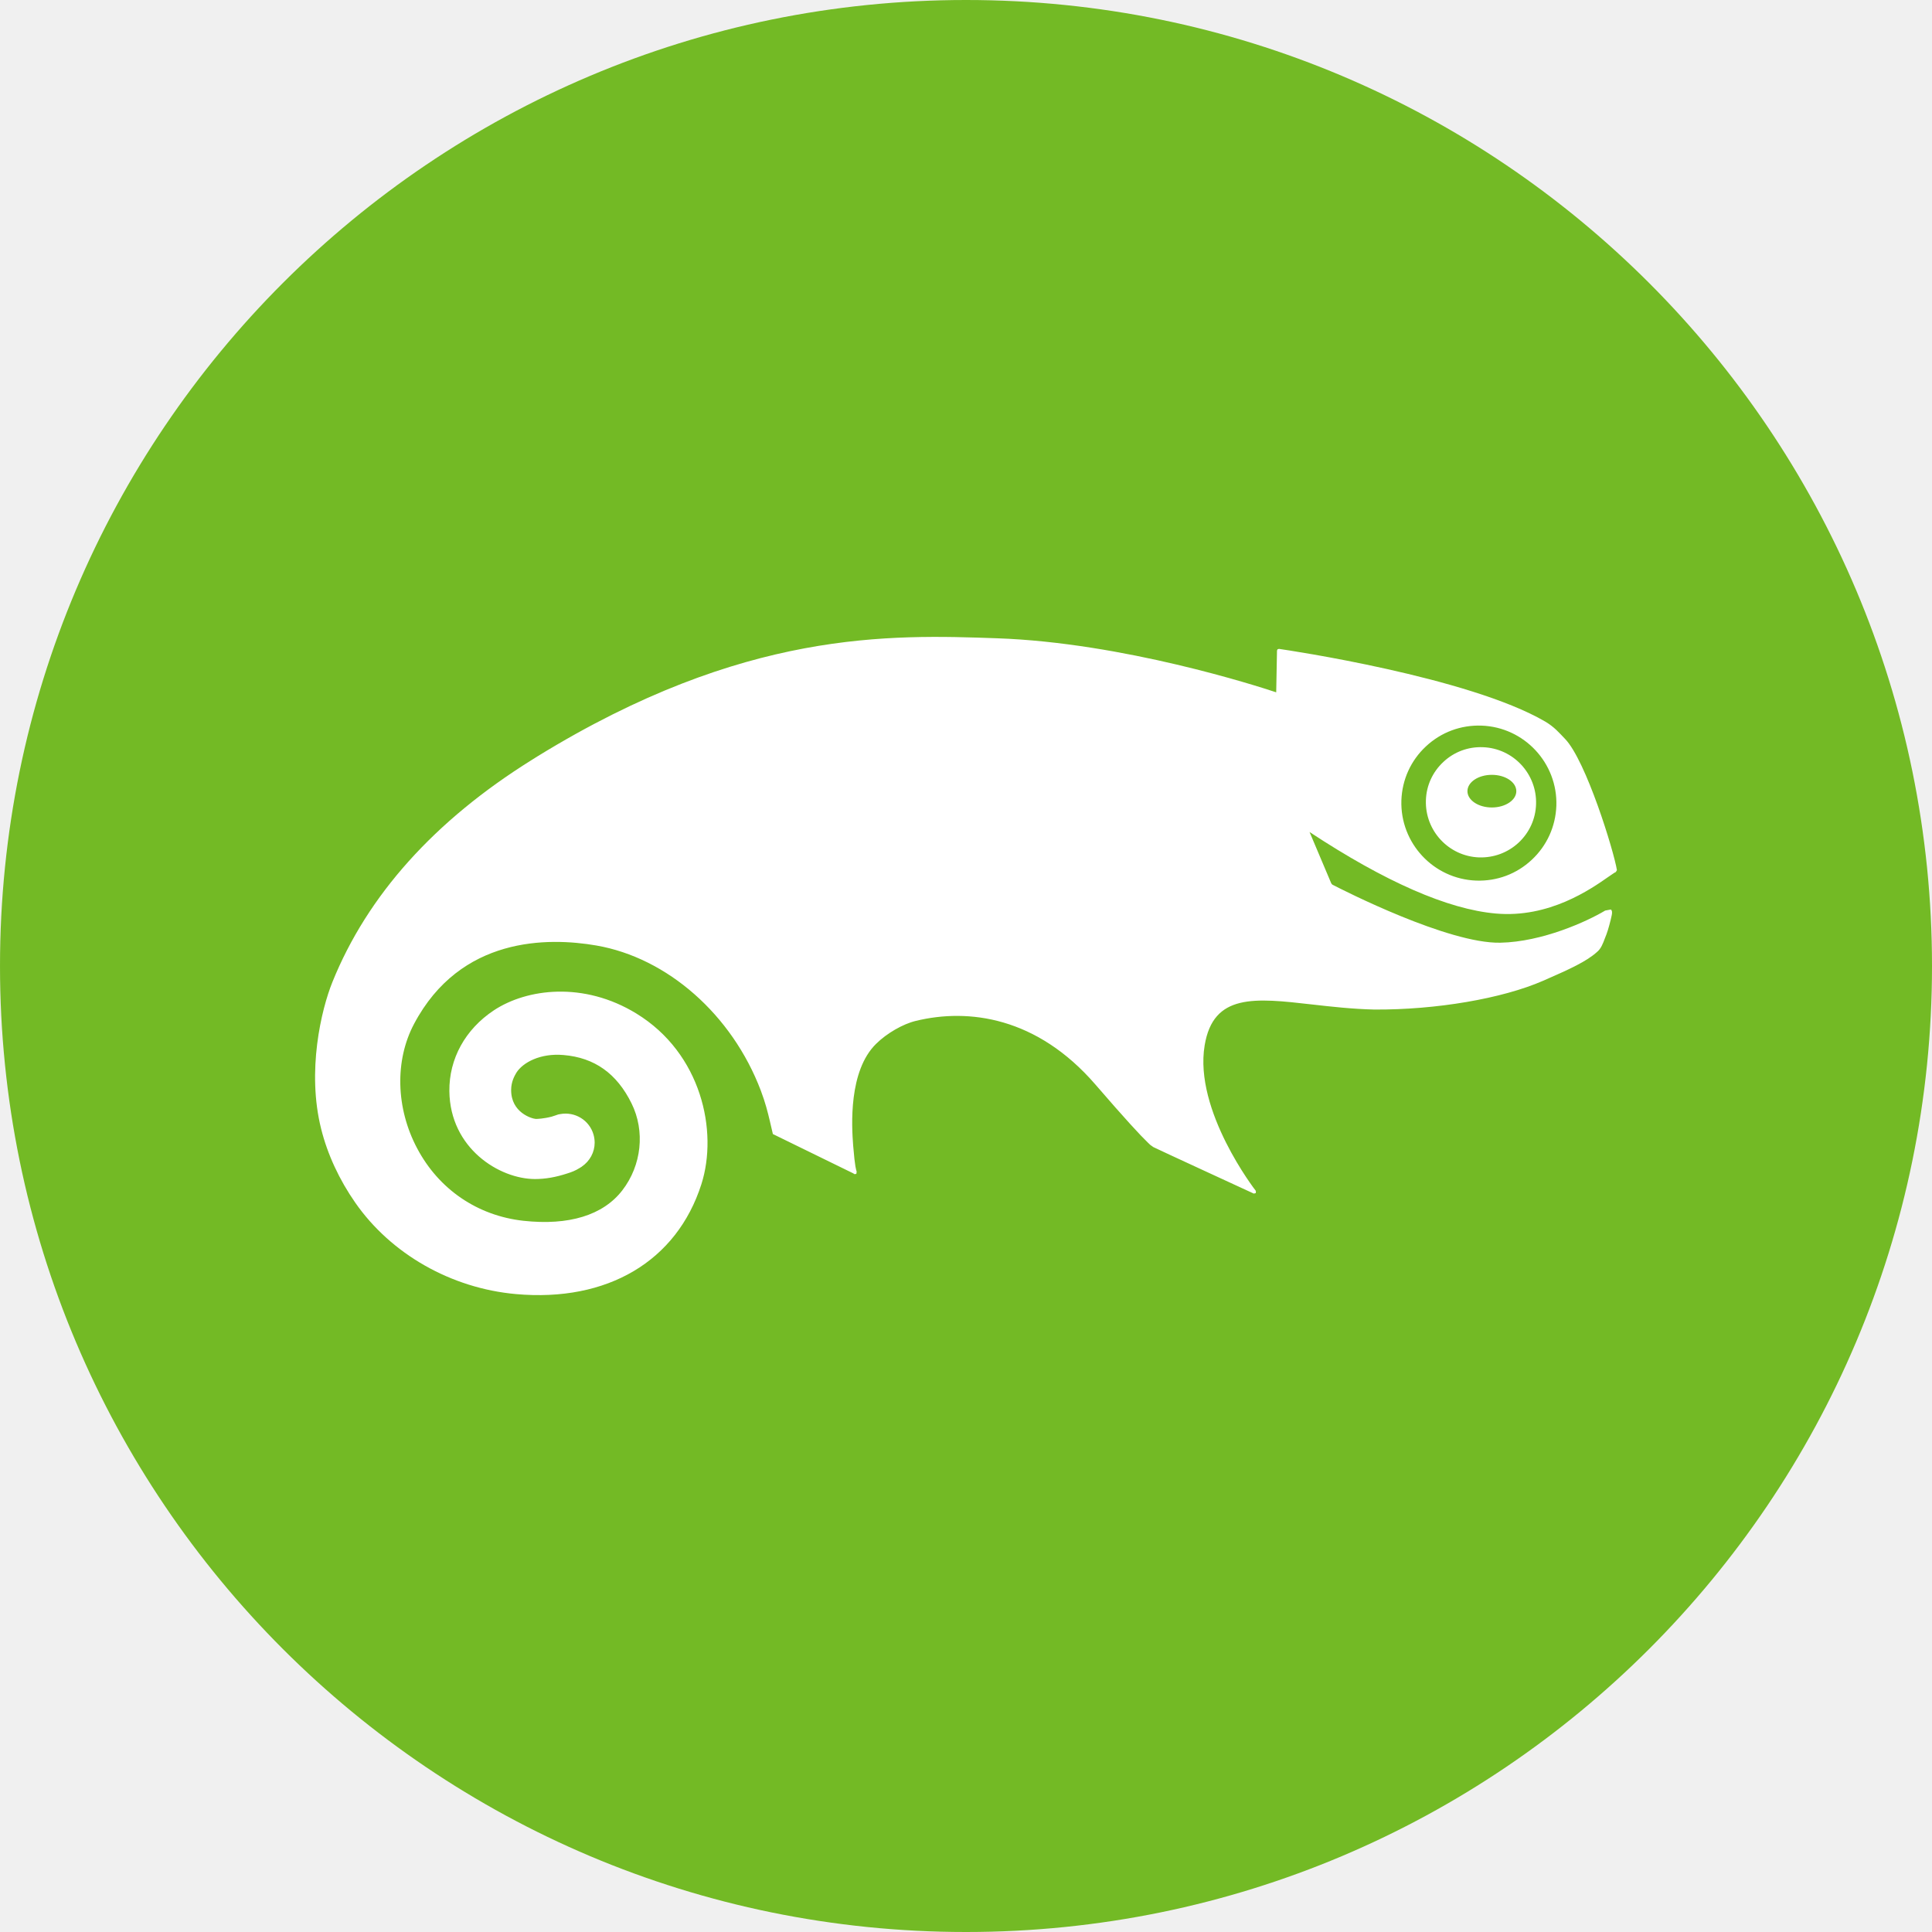
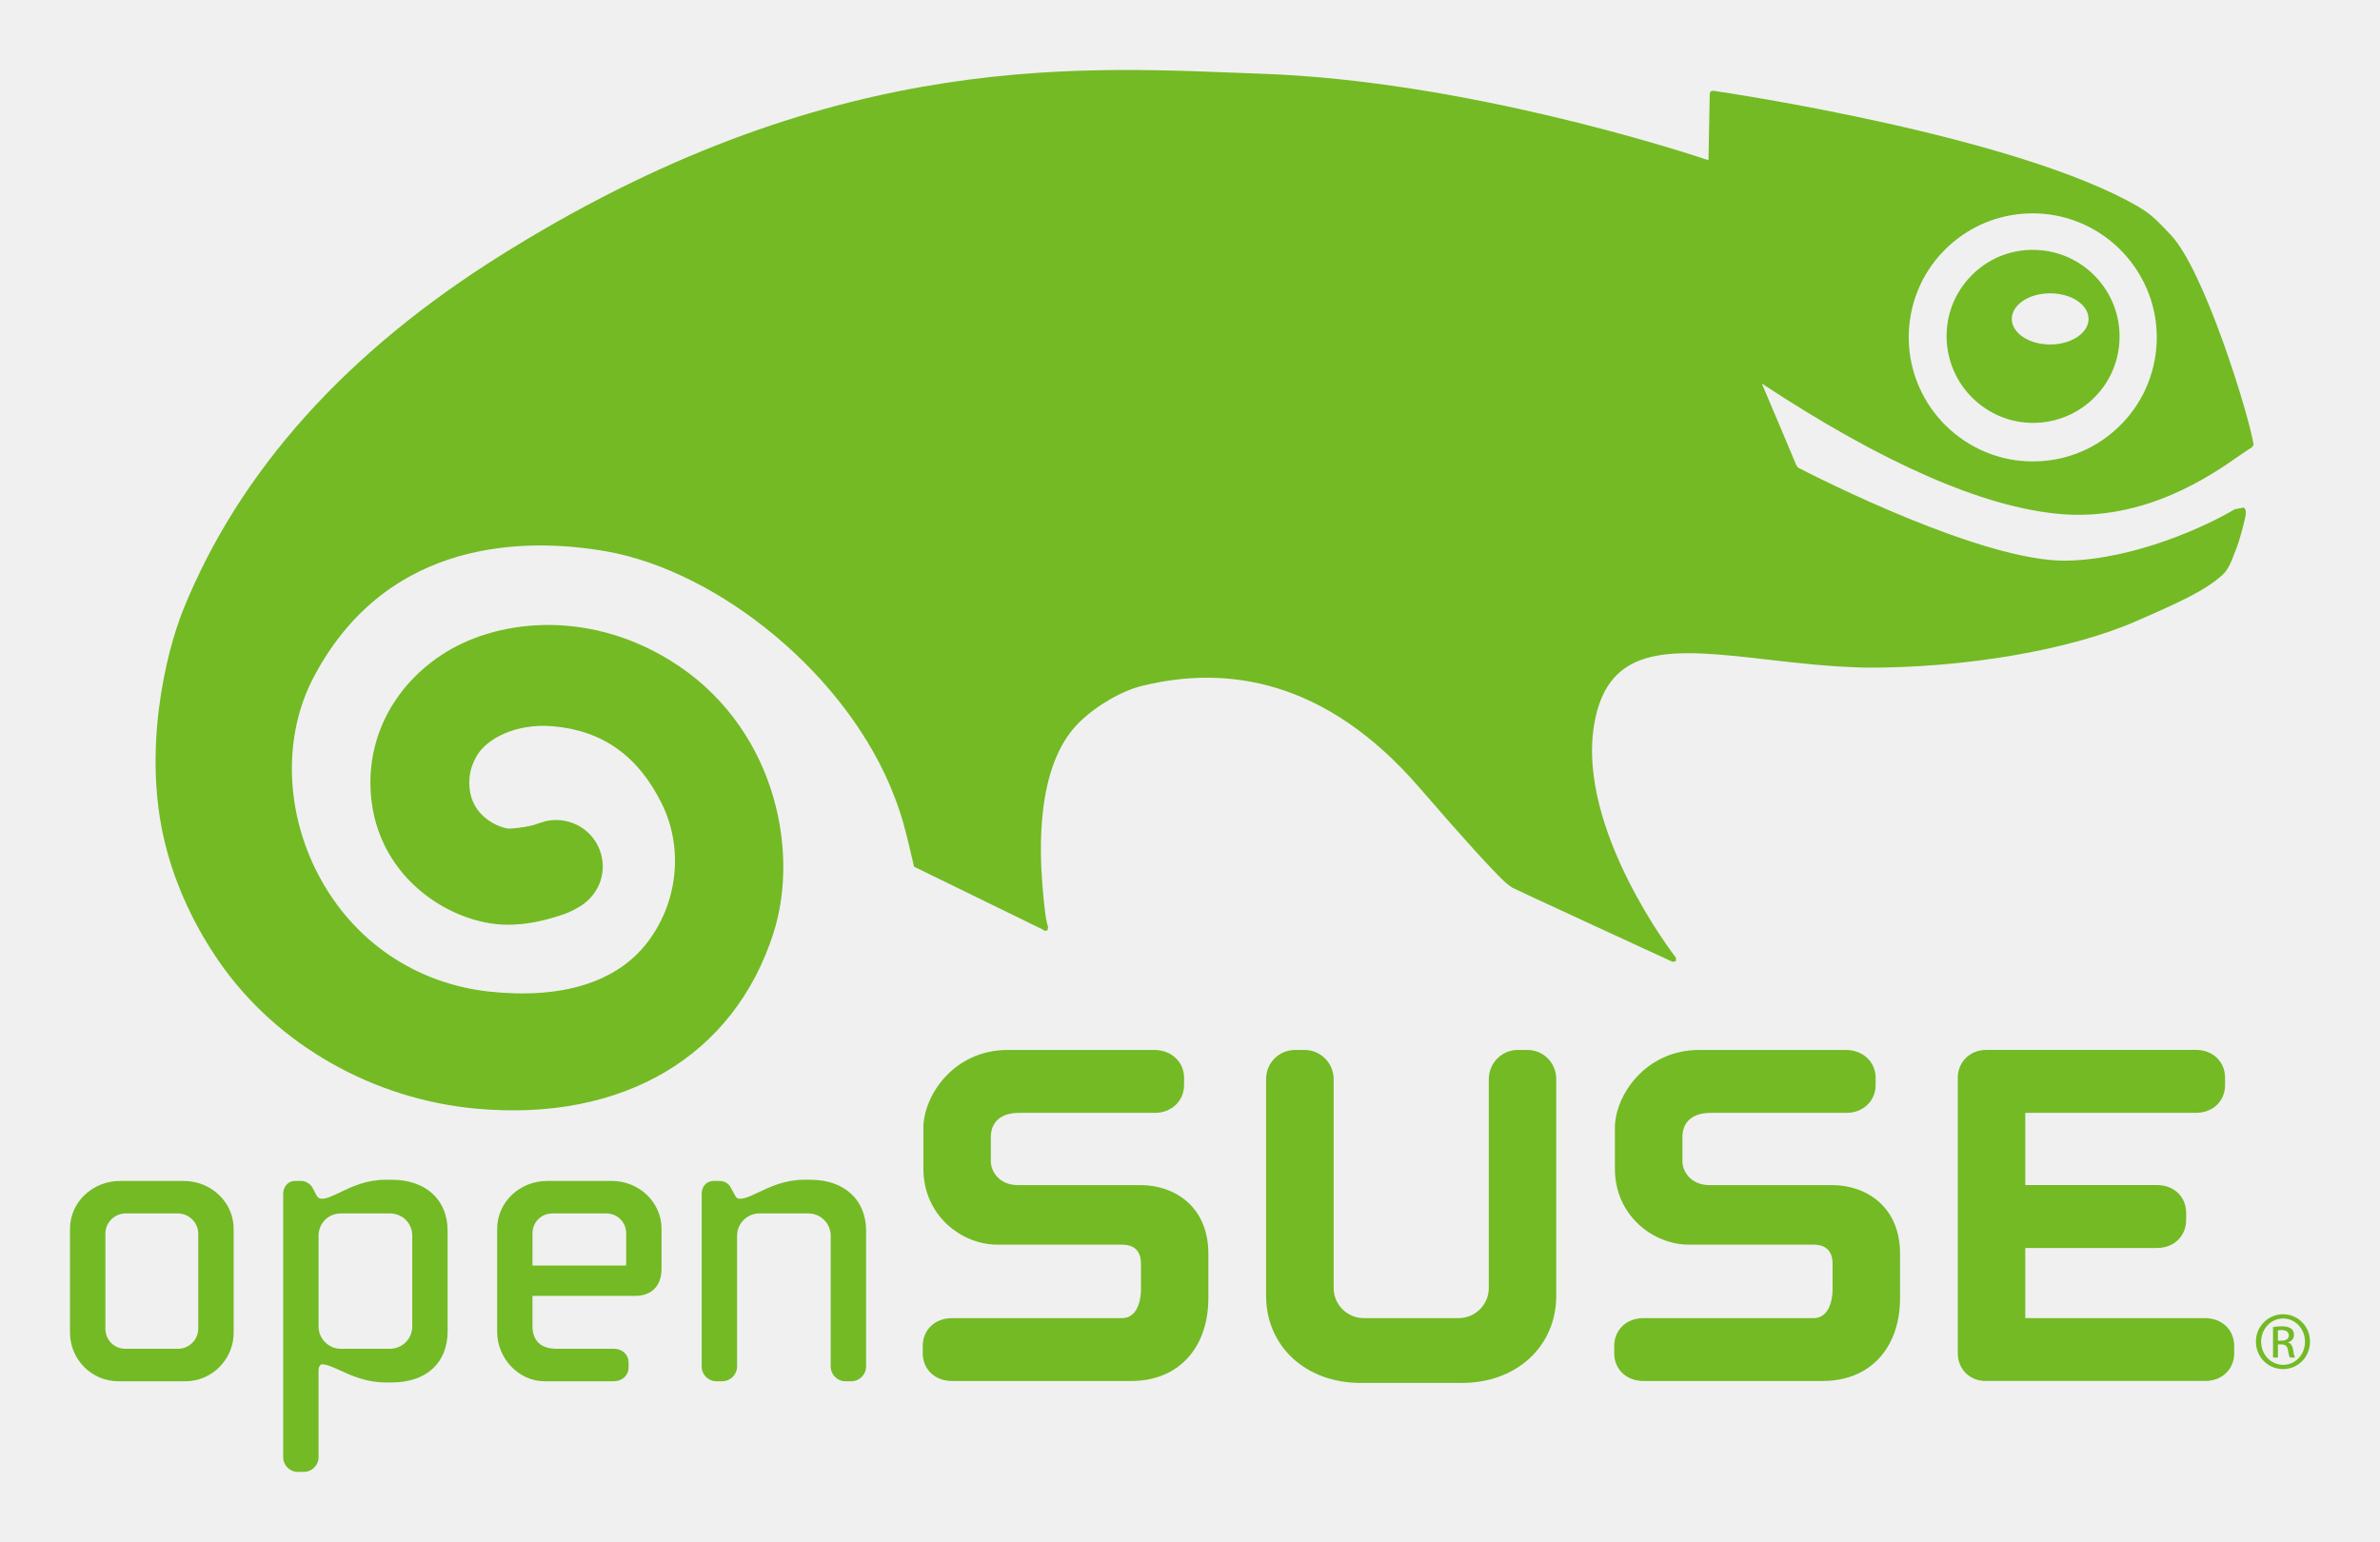
- <svg xmlns="http://www.w3.org/2000/svg" enable-background="new 0 0 515.91 728.5" height="512" id="Layer_1" version="1.1" viewBox="0 0 512 512" width="512" xml:space="preserve">
-   <defs id="defs7" />
-   <g id="g6417" transform="translate(-323.3465,-140.5431)">
-     <path d="m -733.623,72.268 c 0,203.805 -165.216,369.021 -369.021,369.021 -203.805,0 -369.021,-165.216 -369.021,-369.021 0,-203.805 165.216,-369.021 369.021,-369.021 203.805,0 369.021,165.216 369.021,369.021 z" id="path5028" style="fill:#73ba25;fill-opacity:1;fill-rule:nonzero;stroke:none" transform="matrix(0.6937268,0,0,0.6937268,1344.281,346.4088)" />
-     <g id="g5479" transform="matrix(0.671296,0,0,0.671296,358.873,-136.6475)">
-       <path d="m 580.759,772.386 2.241,-0.417 c 0.612,0.483 0.525,1.471 0.327,2.349 -0.415,2.041 -1.405,5.751 -2.085,7.507 l -0.571,1.449 c -0.788,2.151 -1.581,4.193 -3.095,5.422 -4.169,3.798 -10.842,6.827 -21.291,11.393 -16.156,7.068 -42.344,11.525 -66.667,11.371 -8.717,-0.198 -17.146,-1.163 -24.544,-1.998 -22.652,-2.59 -39.027,-4.434 -42.432,16.156 -4.302,25.815 19.978,57.162 20.219,57.445 l -0.024,0.858 -0.788,0.198 c 0,0 -38.7,-17.825 -39.647,-18.351 l -1.229,-0.876 -0.988,-0.946 c -2.92,-2.808 -8.781,-9.108 -20.678,-22.895 -23.071,-26.671 -50.071,-30.183 -70.881,-25.112 -5.071,1.207 -11.525,4.917 -15.717,9.088 -10.866,10.712 -9.637,32.291 -9.022,40.149 0.724,8.89 1.185,9.549 1.383,10.273 l -0.132,0.9 -0.768,0.088 -0.439,-0.307 -31.742,-15.52 -1.207,-5.181 c -0.812,-3.424 -1.756,-7.222 -3.556,-11.985 -11.349,-29.92 -36.856,-52.42 -64.954,-57.271 -18.988,-3.271 -53.605,-3.644 -71.935,30.952 -7.661,14.444 -7.2,33.256 1.207,49.105 8.561,16.224 23.861,26.627 41.971,28.625 17.956,1.956 31.456,-2.195 39.03,-12.007 7.639,-9.9 9.066,-23.378 3.644,-34.354 -5.817,-11.786 -14.598,-18.044 -26.803,-19.074 -9.285,-0.834 -16.178,3.029 -18.659,6.981 -0.724,1.231 -2.041,3.514 -2.063,6.761 v 0.11 c 0,8.846 8.1,11.261 9.746,11.373 0.505,0 2.942,-0.066 6.168,-0.878 l 1.559,-0.503 1.076,-0.375 0.79,-0.151 c 5.883,-1.076 11.546,2.393 13.193,8.122 0.285,1.051 0.439,2.107 0.439,3.159 0,3.798 -1.932,7.332 -5.137,9.483 l 0.132,-0.046 -0.351,0.198 -0.527,0.329 c -1.69,1.076 -3.249,1.668 -4.895,2.173 -4.61,1.512 -8.693,2.217 -12.798,2.217 -14.005,-0.022 -33.52,-12.073 -33.783,-34.705 -0.132,-12.776 6.278,-24.41 17.561,-31.895 12.995,-8.583 35.452,-11.503 56.283,1.273 25.639,15.695 32.334,46.425 25.639,67.391 -9.724,30.359 -37.076,46.581 -73.186,43.354 -25.573,-2.283 -49.325,-15.783 -63.462,-36.11 -6.278,-9.002 -10.932,-19.032 -13.434,-29.042 -5.773,-22.895 0.066,-47.218 4.412,-57.996 13.829,-34.266 40.303,-63.747 78.608,-87.652 l 2.415,-1.515 c 81.484,-50.073 139.15,-48.054 181.363,-46.583 49.788,1.734 102.886,18.9 110.218,21.337 0.024,-1.646 0.31,-16.486 0.31,-16.486 l 0.22,-0.505 0.571,-0.154 c 3.339,0.461 74.876,11.085 105.018,28.647 3.73,2.195 5.573,4.478 7.881,6.849 8.32,8.605 19.339,44.452 20.503,51.849 l -0.439,0.746 c -0.439,0.154 -1.471,0.922 -2.854,1.844 -7.024,4.917 -23.466,16.42 -44.539,14.532 -18.944,-1.668 -43.683,-12.534 -73.515,-32.181 1.319,3.095 7.529,17.803 8.583,20.283 l 0.395,0.483 c 4.327,2.239 45.771,23.356 66.339,22.939 16.589,-0.329 34.304,-8.429 41.394,-12.688 z m -19.273,-41.335 c 0.573,-16.859 -12.666,-31.083 -29.547,-31.676 -8.166,-0.285 -15.959,2.612 -21.927,8.188 -5.993,5.576 -9.417,13.149 -9.703,21.315 -0.549,16.859 12.666,31.061 29.522,31.676 8.21,0.285 15.981,-2.612 21.951,-8.21 5.971,-5.576 9.395,-13.127 9.703,-21.293 z" id="path24-3" style="fill:#ffffff;fill-opacity:1" />
-       <path d="m 532.466,707.893 c 12.007,0.417 21.403,10.515 21.008,22.522 -0.176,5.795 -2.634,11.173 -6.871,15.146 -4.259,3.951 -9.79,6.015 -15.629,5.839 -11.985,-0.439 -21.381,-10.537 -20.988,-22.544 0.176,-5.817 2.656,-11.195 6.895,-15.146 4.237,-3.973 9.768,-6.037 15.586,-5.817 z m 13.215,17.364 c 0,-3.578 -4.327,-6.454 -9.659,-6.454 -5.332,0 -9.637,2.876 -9.637,6.454 0,3.534 4.302,6.432 9.637,6.432 5.334,0 9.659,-2.898 9.659,-6.432 z" id="path14-5" style="fill:#ffffff;fill-opacity:1" />
+ <svg xmlns="http://www.w3.org/2000/svg" width="340" height="220.303" id="svg3030" version="1.1">
+   <defs id="defs3032" />
+   <g id="layer1" transform="translate(-232.8571,-406.3453)">
+     <path clip-rule="evenodd" d="m 523.715,442.053 c -3.311,-0.119 -6.451,1.051 -8.85,3.301 -2.399,2.25 -3.815,5.298 -3.915,8.599 -0.23,6.821 5.111,12.559 11.916,12.81 3.309,0.1 6.465,-1.07 8.878,-3.32 2.41,-2.261 3.795,-5.311 3.901,-8.599 0.23,-6.819 -5.109,-12.549 -11.93,-12.791 z m 2.021,13.512 c -3.031,0 -5.479,-1.64 -5.479,-3.65 0,-2.029 2.448,-3.66 5.479,-3.66 3.031,0 5.486,1.631 5.486,3.66 0,2.01 -2.457,3.65 -5.486,3.65 z m 27.153,15.799 c 0.805,-0.531 1.396,-0.972 1.645,-1.07 l 0.268,-0.419 c -0.68,-4.279 -7.059,-25.029 -11.884,-30.019 -1.329,-1.359 -2.394,-2.699 -4.55,-3.96 -17.454,-10.171 -58.863,-16.309 -60.803,-16.59 l -0.33,0.091 -0.125,0.3 c 0,0 -0.16,8.58 -0.184,9.539 -4.229,-1.421 -34.972,-11.351 -63.791,-12.351 -24.44,-0.859 -60.033,-4.02 -107.196,24.98 l -1.394,0.868 c -22.19,13.841 -37.51,30.91 -45.518,50.739 -2.512,6.24 -5.889,20.32 -2.541,33.569 1.442,5.791 4.13,11.611 7.756,16.819 8.194,11.77 21.944,19.58 36.749,20.899 20.904,1.87 36.733,-7.519 42.363,-25.099 3.871,-12.13 0,-29.928 -14.839,-39.008 -12.07,-7.391 -25.049,-5.711 -32.578,-0.73 -6.531,4.33 -10.23,11.06 -10.165,18.451 0.151,13.11 11.444,20.078 19.564,20.099 2.359,0 4.728,-0.41 7.399,-1.28 0.951,-0.289 1.845,-0.649 2.831,-1.259 l 0.309,-0.181 0.195,-0.13 -0.065,0.039 c 1.85,-1.261 2.964,-3.311 2.964,-5.511 0,-0.6 -0.084,-1.208 -0.256,-1.821 -0.959,-3.32 -4.239,-5.328 -7.638,-4.709 l -0.46,0.109 -0.621,0.189 -0.901,0.31 c -1.87,0.46 -3.269,0.5 -3.569,0.51 -0.951,-0.061 -5.625,-1.461 -5.625,-6.58 v -0.07 c 0,-1.88 0.754,-3.199 1.17,-3.92 1.454,-2.28 5.435,-4.518 10.814,-4.05 7.059,0.61 12.149,4.23 15.52,11.06 3.129,6.349 2.31,14.159 -2.11,19.88 -4.39,5.668 -12.205,8.078 -22.599,6.959 -10.481,-1.159 -19.34,-7.191 -24.303,-16.579 -4.856,-9.178 -5.121,-20.059 -0.686,-28.418 10.609,-20.029 30.649,-19.82 41.637,-17.921 16.26,2.82 34.758,17.819 41.319,35.139 1.059,2.761 1.599,4.949 2.071,6.951 l 0.709,2.99 18.37,8.969 0.24,0.181 0.446,-0.04 0.081,-0.53 c -0.114,-0.41 -0.381,-0.789 -0.805,-5.93 -0.349,-4.562 -1.059,-17.051 5.228,-23.24 2.441,-2.419 6.161,-4.578 9.099,-5.269 12.04,-2.941 26.159,-0.912 39.507,14.539 6.91,7.98 10.279,11.619 11.97,13.249 l 0.589,0.531 0.695,0.519 c 0.554,0.302 22.954,10.621 22.954,10.621 l 0.461,-0.11 0.01,-0.479 c -0.149,-0.17 -14.199,-18.328 -11.698,-33.279 1.97,-11.909 11.447,-10.83 24.558,-9.35 4.279,0.5 9.152,1.059 14.196,1.172 14.084,0.089 29.254,-2.512 38.604,-6.602 6.049,-2.629 9.909,-4.379 12.328,-6.579 0.87,-0.721 1.321,-1.891 1.791,-3.15 l 0.33,-0.831 c 0.391,-1.021 0.966,-3.171 1.219,-4.35 0.102,-0.519 0.161,-1.068 -0.209,-1.359 l -1.294,0.24 c -4.106,2.471 -14.369,7.15 -23.965,7.35 -11.914,0.24 -35.898,-11.981 -38.399,-13.28 l -0.24,-0.279 c -0.589,-1.44 -4.19,-9.95 -4.96,-11.749 17.27,11.379 31.594,17.668 42.559,18.638 12.207,1.087 21.721,-5.574 25.785,-8.422 z m -47.347,-17.439 c 0.175,-4.73 2.155,-9.12 5.614,-12.34 3.46,-3.231 7.975,-4.9 12.708,-4.749 9.76,0.349 17.43,8.589 17.095,18.338 -0.184,4.73 -2.164,9.12 -5.614,12.33 -3.46,3.25 -7.964,4.92 -12.719,4.76 -9.75,-0.36 -17.411,-8.58 -17.084,-18.338 z" id="Geeko" style="fill:#73ba25;fill-opacity:1;fill-rule:evenodd" />
+     <path d="m 376.836,556.359 c -7.784,0 -12.065,6.58 -12.065,11.13 v 5.84 c 0,6.7 5.474,10.851 10.55,10.851 h 17.819 c 2.245,0 2.715,1.47 2.715,2.71 v 3.769 c 0,0.4 -0.081,4.02 -2.715,4.02 h -24.303 c -2.415,0 -4.16,1.68 -4.16,3.98 v 1.042 c 0,2.291 1.745,3.96 4.16,3.96 h 25.624 c 6.698,0 11.02,-4.66 11.02,-11.879 v -6.302 c 0,-6.779 -4.87,-9.809 -9.706,-9.809 h -17.533 c -2.639,0 -3.836,-1.98 -3.836,-3.38 v -3.48 c 0,-2.191 1.464,-3.46 4.025,-3.46 h 19.408 c 2.38,0 4.171,-1.71 4.171,-3.971 v -1.04 c 0,-2.269 -1.821,-3.981 -4.251,-3.981 h -20.922 z" id="path7" style="fill:#73ba25;fill-opacity:1" />
+     <path d="m 449.698,556.359 c -2.301,0 -4.155,1.87 -4.155,4.171 v 29.838 c 0,2.391 -1.95,4.311 -4.311,4.311 h -13.545 c -2.369,0 -4.309,-1.92 -4.309,-4.311 v -29.838 c 0,-2.301 -1.87,-4.171 -4.169,-4.171 h -1.31 c -2.334,0 -4.171,1.842 -4.171,4.171 v 30.968 c 0,7.21 5.674,12.44 13.489,12.44 h 14.485 c 7.805,0 13.475,-5.228 13.475,-12.44 v -30.968 c 0,-2.329 -1.829,-4.171 -4.16,-4.171 h -1.319 z" id="path9" style="fill:#73ba25;fill-opacity:1" />
+     <path d="m 475.631,556.359 c -7.78,0 -12.074,6.58 -12.074,11.13 v 5.84 c 0,6.7 5.484,10.851 10.563,10.851 h 17.814 c 2.248,0 2.72,1.47 2.72,2.71 v 3.769 c 0,0.4 -0.081,4.02 -2.72,4.02 h -24.314 c -2.405,0 -4.16,1.68 -4.16,3.98 v 1.042 c 0,2.291 1.756,3.96 4.16,3.96 h 25.633 c 6.7,0 11.041,-4.66 11.041,-11.879 v -6.302 c 0,-6.779 -4.885,-9.809 -9.72,-9.809 h -17.533 c -2.647,0 -3.839,-1.98 -3.839,-3.38 v -3.48 c 0,-2.191 1.464,-3.46 4.025,-3.46 h 19.419 c 2.375,0 4.158,-1.71 4.158,-3.971 v -1.04 c 0,-2.269 -1.819,-3.981 -4.26,-3.981 h -20.913 z" id="path11" style="fill:#73ba25;fill-opacity:1" />
+     <path d="m 516.596,556.359 c -2.31,0 -4.055,1.712 -4.055,3.981 v 39.358 c 0,2.259 1.705,3.96 3.964,3.96 h 31.364 c 2.415,0 4.16,-1.67 4.16,-3.96 v -1.042 c 0,-2.299 -1.745,-3.979 -4.16,-3.979 0,0 -24.533,0 -25.687,0 0,-1.021 0,-9.011 0,-10.02 1.143,0 18.822,0 18.822,0 2.41,0 4.16,-1.691 4.16,-3.981 v -1.04 c 0,-2.301 -1.75,-3.971 -4.16,-3.971 0,0 -17.679,0 -18.822,0 0,-1.03 0,-9.29 0,-10.32 1.143,0 24.382,0 24.382,0 2.406,0 4.16,-1.659 4.16,-3.971 v -1.04 c 0,-2.301 -1.754,-3.981 -4.16,-3.981 h -29.968 z" id="path13" style="fill:#73ba25;fill-opacity:1" />
+     <g id="g15" style="fill:#73ba25;fill-opacity:1" transform="matrix(1.753857,0,0,1.753857,-611.6028,-134.1257)">
+       <path d="m 491.254,404.369 c -2.241,0 -4.065,1.744 -4.065,3.894 v 8.461 c 0,2.184 1.765,3.963 3.929,3.963 h 5.473 c 2.164,0 3.929,-1.779 3.929,-3.963 v -8.461 c 0,-2.149 -1.825,-3.894 -4.065,-3.894 h -5.201 z m -1.184,12.019 v -7.726 c 0,-0.906 0.744,-1.647 1.654,-1.647 h 4.264 c 0.89,0 1.648,0.758 1.648,1.647 v 7.726 c 0,0.912 -0.738,1.653 -1.648,1.653 h -4.296 c -0.912,0 -1.622,-0.725 -1.622,-1.653 z" id="path17" style="fill:#73ba25;fill-opacity:1" />
+       <path d="m 512.91,404.271 c -1.578,0 -2.768,0.564 -3.723,1.026 -0.582,0.279 -1.086,0.52 -1.477,0.52 -0.177,0 -0.328,-0.08 -0.408,-0.211 l -0.364,-0.696 c -0.091,-0.183 -0.456,-0.541 -0.907,-0.541 h -0.541 c -0.52,0 -0.936,0.467 -0.936,1.037 v 21.461 c 0,0.673 0.531,1.203 1.203,1.203 h 0.468 c 0.667,0 1.209,-0.536 1.209,-1.203 v -7.121 c 0,-0.211 0.137,-0.439 0.276,-0.439 0.391,0 0.895,0.229 1.477,0.496 0.955,0.439 2.145,0.98 3.723,0.98 h 0.505 c 2.794,0 4.532,-1.597 4.532,-4.162 v -8.192 c 0,-2.526 -1.775,-4.157 -4.532,-4.157 h -0.505 z m -5.475,11.952 v -7.39 c 0,-1.021 0.798,-1.818 1.818,-1.818 h 3.997 c 1.021,0 1.818,0.798 1.818,1.818 v 7.39 c 0,1.003 -0.818,1.818 -1.818,1.818 h -3.997 c -1.001,0 -1.818,-0.815 -1.818,-1.818 z" id="path19" style="fill:#73ba25;fill-opacity:1" />
+       <path d="m 526.044,404.369 c -2.241,0 -4.06,1.744 -4.06,3.894 v 8.398 c 0,2.178 1.768,4.025 3.854,4.025 h 5.647 c 0.698,0 1.203,-0.484 1.203,-1.141 v -0.37 c 0,-0.661 -0.505,-1.135 -1.203,-1.135 h -4.639 c -1.3,0 -1.986,-0.639 -1.986,-1.854 0,0 0,-2.115 0,-2.457 0.379,0 8.369,0 8.369,0 1.346,0 2.142,-0.821 2.142,-2.212 v -3.256 c 0,-2.149 -1.822,-3.894 -4.054,-3.894 h -5.273 z m -1.183,4.265 c 0,-0.907 0.713,-1.619 1.621,-1.619 h 4.396 c 0.906,0 1.613,0.712 1.613,1.619 0,0 0,2.28 0,2.622 -0.364,0 -7.258,0 -7.631,0 10e-4,-0.342 10e-4,-2.622 10e-4,-2.622 z" id="path21" style="fill:#73ba25;fill-opacity:1" />
+       <path d="m 546.997,404.271 c -1.573,0 -2.76,0.564 -3.718,1.021 -0.596,0.28 -1.105,0.525 -1.521,0.525 -0.183,0 -0.257,-0.023 -0.399,-0.269 l -0.331,-0.604 c -0.19,-0.382 -0.513,-0.575 -0.949,-0.575 h -0.465 c -0.562,0 -0.972,0.438 -0.972,1.037 v 14.077 c 0,0.667 0.527,1.203 1.206,1.203 h 0.465 c 0.667,0 1.211,-0.542 1.211,-1.203 v -10.65 c 0,-0.998 0.815,-1.818 1.813,-1.818 h 3.999 c 1.001,0 1.816,0.82 1.816,1.818 v 10.65 c 0,0.667 0.53,1.203 1.203,1.203 h 0.47 c 0.667,0 1.209,-0.542 1.209,-1.203 v -11.055 c 0,-2.526 -1.776,-4.157 -4.535,-4.157 h -0.502 z" id="path23" style="fill:#73ba25;fill-opacity:1" />
+     </g>
+     <g id="g25" style="fill:#73ba25;fill-opacity:1" transform="matrix(1.753857,0,0,1.753857,-611.6028,-134.1257)">
+       <path d="m 667.456,415.229 c 1.218,0 2.188,0.99 2.188,2.229 0,1.257 -0.971,2.237 -2.198,2.237 -1.218,0 -2.208,-0.98 -2.208,-2.237 0,-1.238 0.99,-2.229 2.208,-2.229 h 0.01 z m -0.01,0.346 c -0.98,0 -1.782,0.842 -1.782,1.882 0,1.06 0.802,1.891 1.792,1.891 0.99,0.011 1.782,-0.831 1.782,-1.881 0,-1.05 -0.792,-1.892 -1.782,-1.892 h -0.01 z m -0.416,3.179 h -0.396 v -2.485 c 0.208,-0.03 0.406,-0.06 0.703,-0.06 0.377,0 0.624,0.079 0.772,0.188 0.149,0.108 0.229,0.276 0.229,0.515 0,0.326 -0.218,0.524 -0.485,0.604 v 0.021 c 0.218,0.039 0.366,0.237 0.416,0.604 0.06,0.387 0.118,0.535 0.158,0.614 h -0.416 c -0.06,-0.079 -0.119,-0.307 -0.168,-0.634 -0.06,-0.316 -0.218,-0.436 -0.535,-0.436 h -0.277 v 1.069 z m 0,-1.377 h 0.287 c 0.327,0 0.604,-0.118 0.604,-0.426 0,-0.218 -0.158,-0.436 -0.604,-0.436 -0.129,0 -0.218,0.01 -0.287,0.021 v 0.841 z" id="path27" style="fill:#73ba25;fill-opacity:1" />
    </g>
  </g>
</svg>
